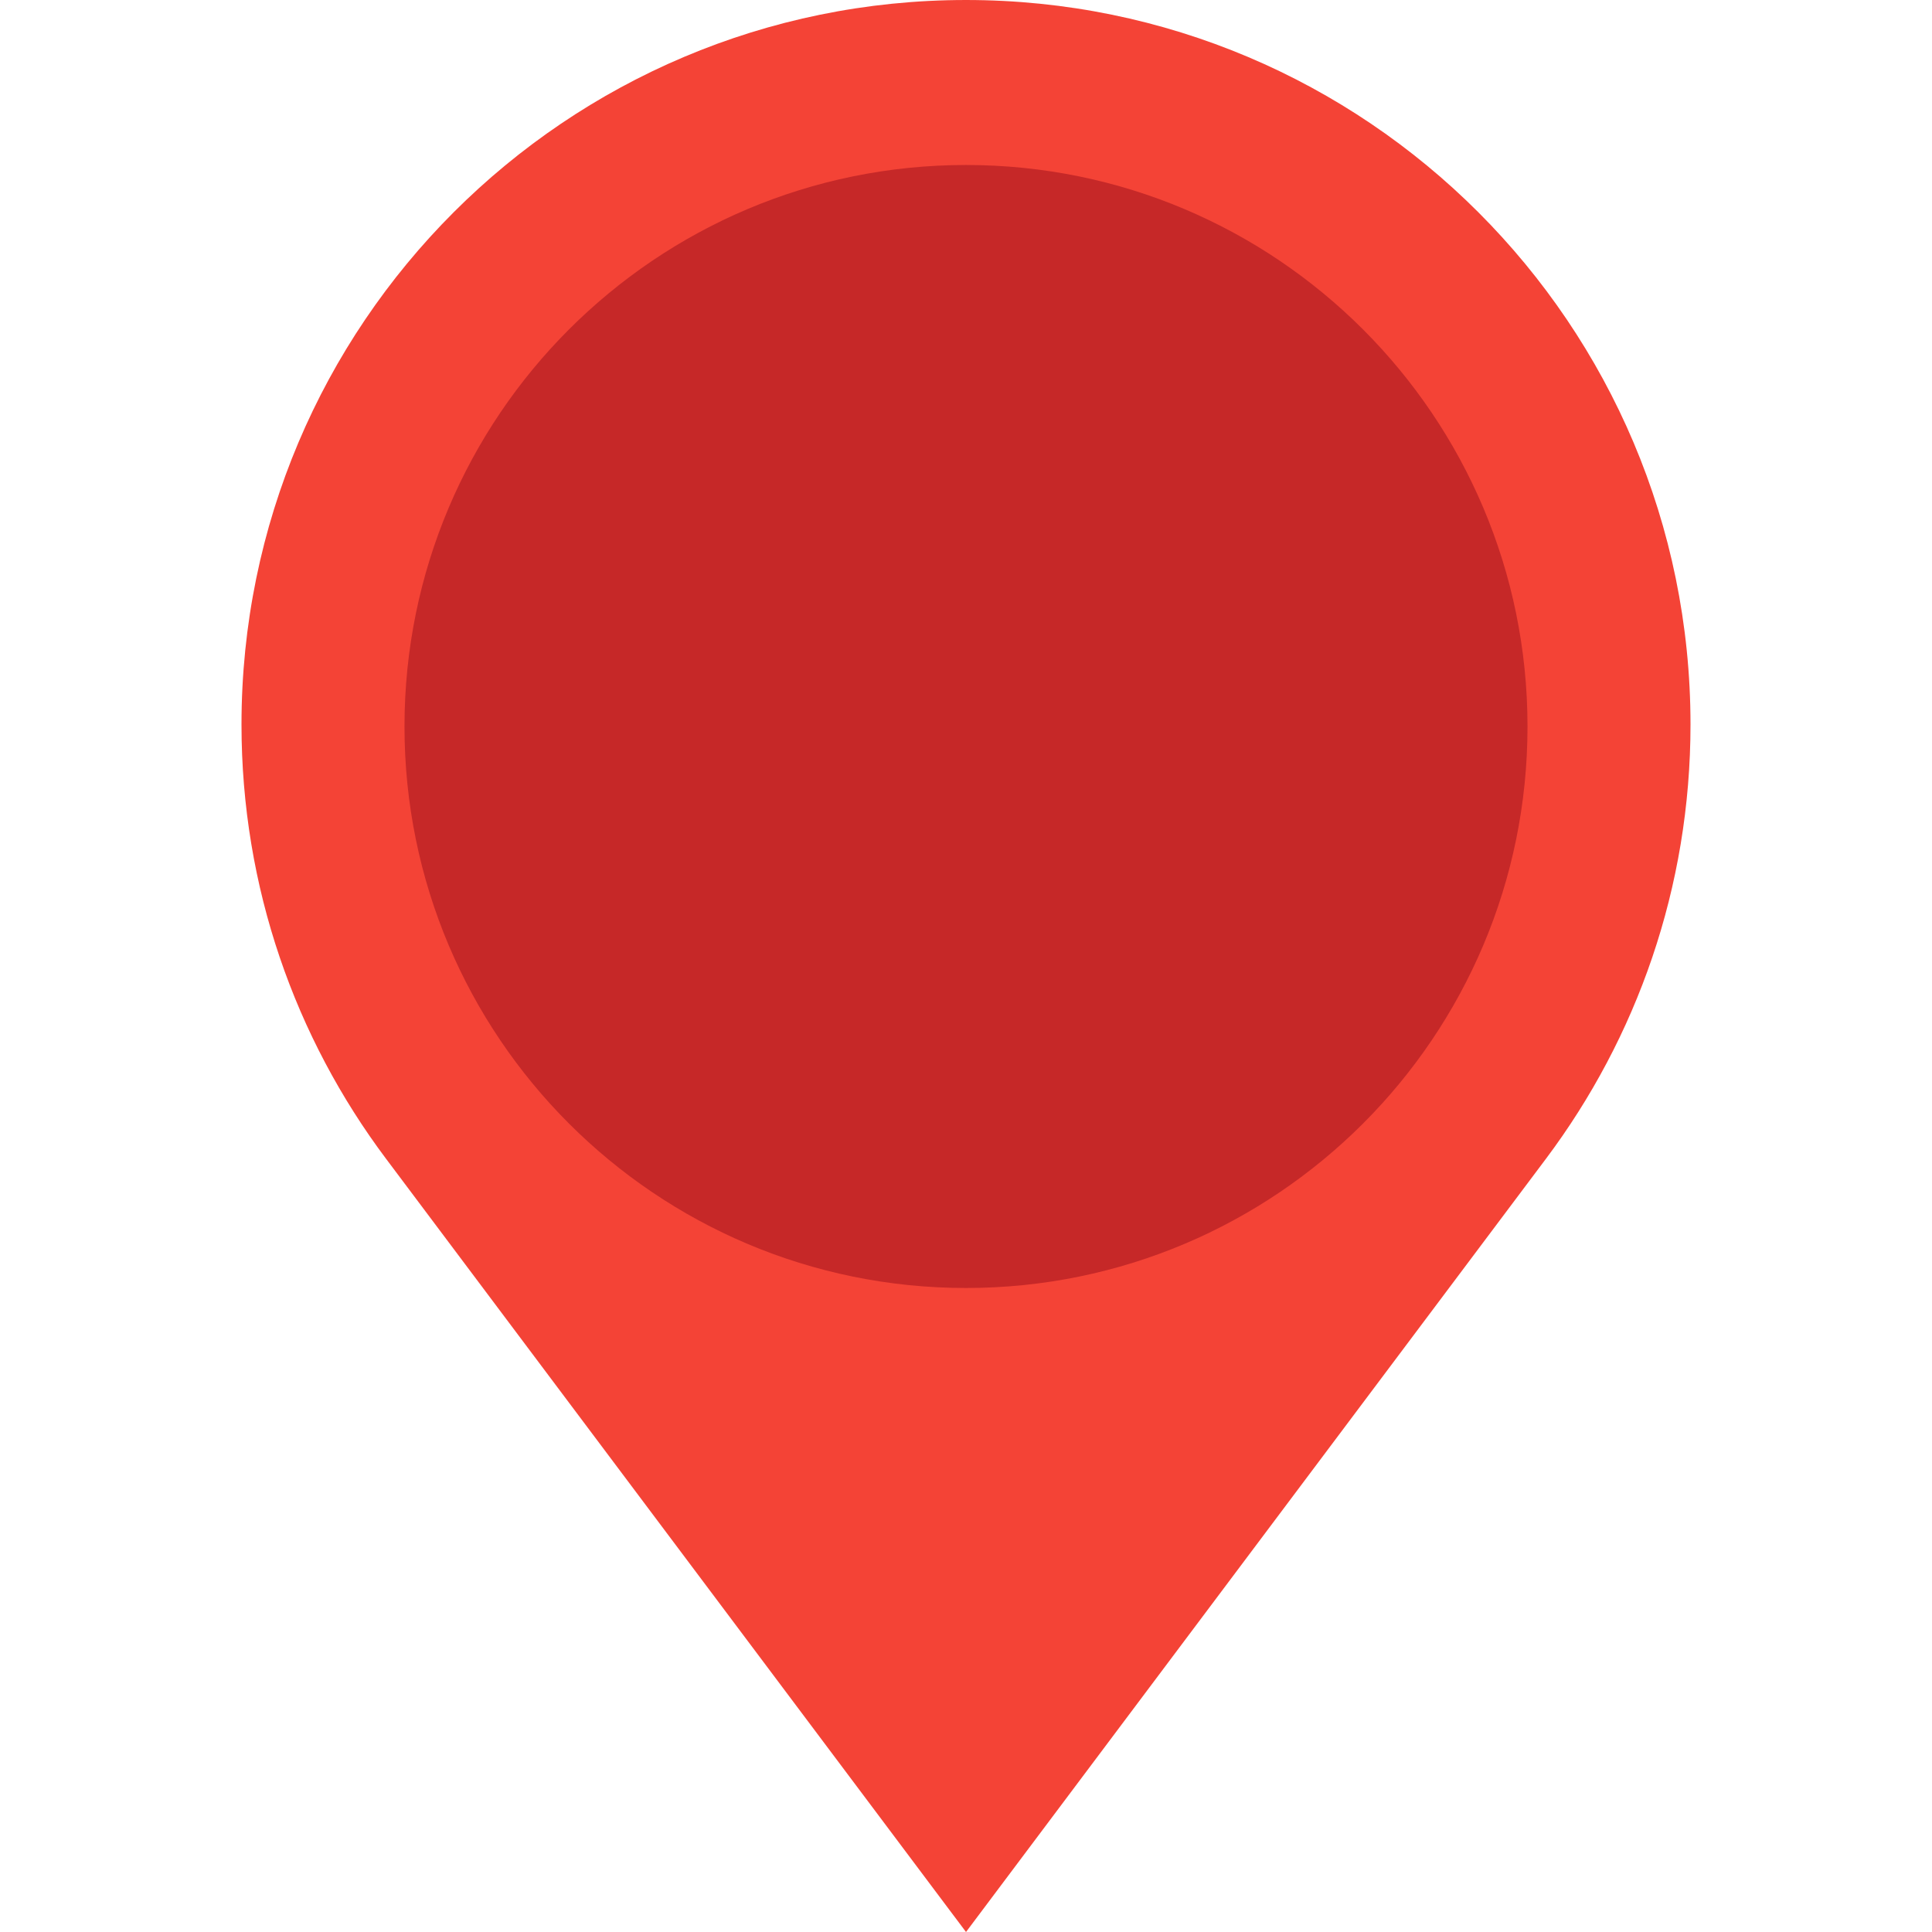
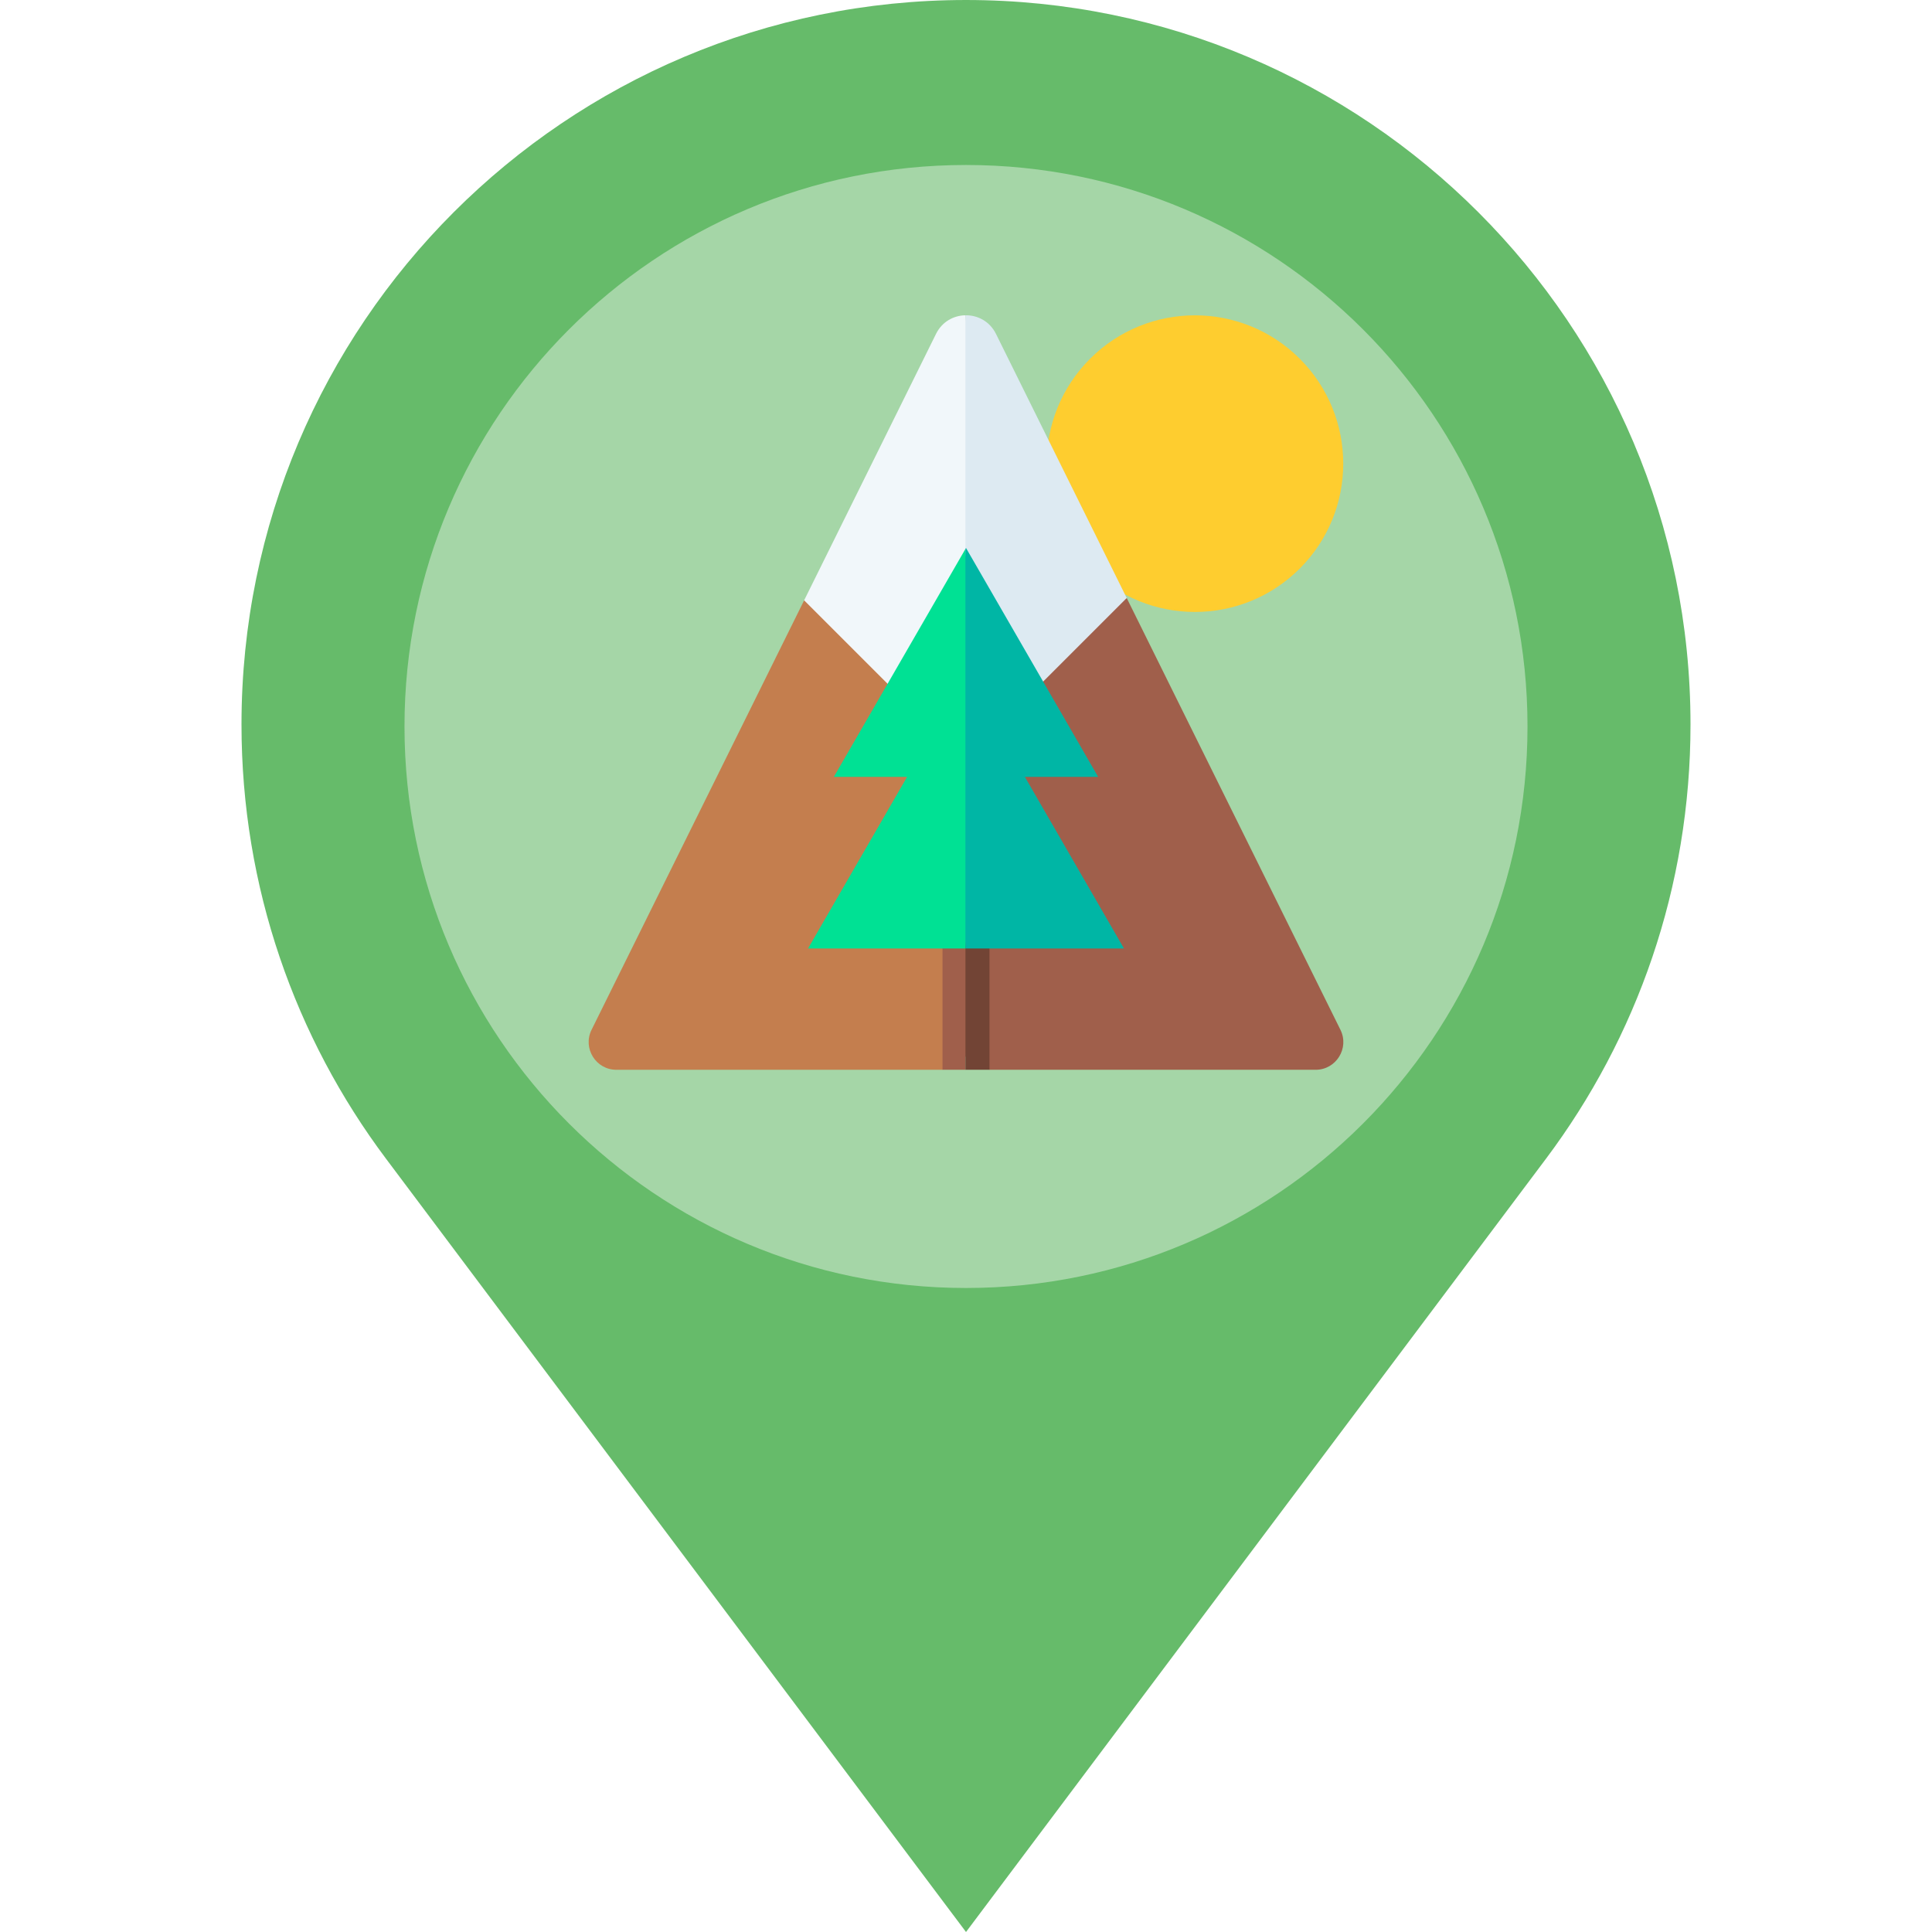
- <svg xmlns="http://www.w3.org/2000/svg" version="1.1" id="Capa_1" x="0px" y="0px" width="72px" height="72px" viewBox="0 0 485.213 485.212" style="enable-background:new 0 0 485.213 485.212;" xml:space="preserve">
+ <svg xmlns="http://www.w3.org/2000/svg" xml:space="preserve" viewBox="0 0 6900.807 6900.793" height="1024" width="1024" y="0px" x="0px" id="Capa_1" version="1.1">
  <defs id="defs39" />
  <g id="g4">
-     <path d="M 242.606,0 C 142.124,0 60.651,81.473 60.651,181.955 c 0,40.928 13.504,78.659 36.31,109.075 L 242.607,485.213 388.252,291.03 c 22.808,-30.416 36.31,-68.146 36.31,-109.075 C 424.562,81.473 343.089,0 242.606,0 Z" id="path2" style="fill:#f44336;fill-opacity:1" />
-     <circle style="opacity:1;vector-effect:none;fill:#c62828;fill-opacity:1;stroke:none;stroke-width:0;stroke-linecap:butt;stroke-linejoin:miter;stroke-miterlimit:4;stroke-dasharray:none;stroke-dashoffset:0;stroke-opacity:1" id="path850" cx="242.606" cy="182.455" r="141.019" />
+     <g transform="matrix(14.22222,0,0,14.22222,4.8356999e-5,-0.00705164)" id="g849">
+       <g transform="translate(-1.438783,1.318452)" id="g1034">
+         <path d="m 244.045,-1.318 c -100.482,0 -181.955,81.473 -181.955,181.955 0,40.928 13.504,78.659 36.31,109.075 l 145.646,194.183 145.645,-194.183 c 22.808,-30.416 36.31,-68.146 36.31,-109.075 0,-100.482 -81.473,-181.955 -181.956,-181.955 z" id="path2-8" style="fill:#66bb6a;fill-opacity:1;stroke-width:1" />
+         <circle style="opacity:1;vector-effect:none;fill:#a5d6a7;fill-opacity:1;stroke:none;stroke-width:0;stroke-linecap:butt;stroke-linejoin:miter;stroke-miterlimit:4;stroke-dasharray:none;stroke-dashoffset:0;stroke-opacity:1" id="path850-7" cx="244.045" cy="181.136" r="141.019" />
+         <g transform="matrix(0.371873,0,0,0.371873,149.2772,77.83681)" id="g28-7-9">
+           <g id="g6-5-2">
+             <path d="M 253.669,247.864 145.524,192.583 1.966,482.61 c -6.157,12.439 2.893,27.016 16.772,27.016 h 220.243 l 15.471,-8.744 10,-73.166 v -97.702 l -10,-82.556 z" fill="#c47e4e" id="path2-35-0" />
+             <path d="M 507.714,482.61 363.381,191.016 254.452,247.458 v 253.424 l 1.365,-0.771 14.876,9.516 h 220.249 c 13.879,-0.001 22.929,-14.578 16.772,-27.017 z" fill="#a05f4b" id="path4-2" />
+           </g>
+           <circle r="100.179" cx="409.501" cy="100.233" fill="#fecd2f" transform="matrix(0.707,-0.707,0.707,0.707,49.065,318.919)" id="ellipse8-3" />
+           <g id="g14-6-7">
+             <path d="m 238.981,205.382 v 304.244 h 15.471 V 189.543 c -8.577,0.208 -15.471,7.211 -15.471,15.839 z" fill="#a05f4b" id="path10-5" />
+             <path d="m 270.7,205.382 c 0,-8.759 -7.101,-15.859 -15.859,-15.859 -0.131,0 -0.258,0.016 -0.388,0.02 V 509.627 H 270.7 Z" fill="#724435" id="path12-9" />
+           </g>
+           <g id="g20-2-2">
+             <path d="m 234.603,12.618 -89.079,179.965 108.145,108.145 0.783,-0.783 10,-189.99 -10,-109.888 c -7.915,0.132 -15.77,4.309 -19.849,12.551 z" fill="#f1f7fa" id="path16-2" />
+             <path d="M 275.077,12.618 C 270.864,4.107 262.626,-0.07 254.452,0.067 V 299.945 L 363.381,191.016 Z" fill="#ddeaf2" id="path18-8" />
+           </g>
+           <g id="g26-9-9">
+             <path d="m 165.6,311.789 h 49.477 l -66.931,115.927 h 106.306 l 10,-126.989 -10,-142.835 z" fill="#00e194" id="path22-7" />
+             <path d="m 294.604,311.789 h 49.476 l -89.24,-154.568 -0.388,0.671 v 269.824 h 107.082 z" fill="#00b6a5" id="path24-3" />
+           </g>
+         </g>
+       </g>
+     </g>
  </g>
  <g id="g6" />
  <g id="g8" />
  <g id="g10" />
  <g id="g12" />
  <g id="g14" />
  <g id="g16" />
  <g id="g18" />
  <g id="g20" />
  <g id="g22" />
  <g id="g24" />
  <g id="g26" />
  <g id="g28" />
  <g id="g30" />
  <g id="g32" />
  <g id="g34" />
</svg>
